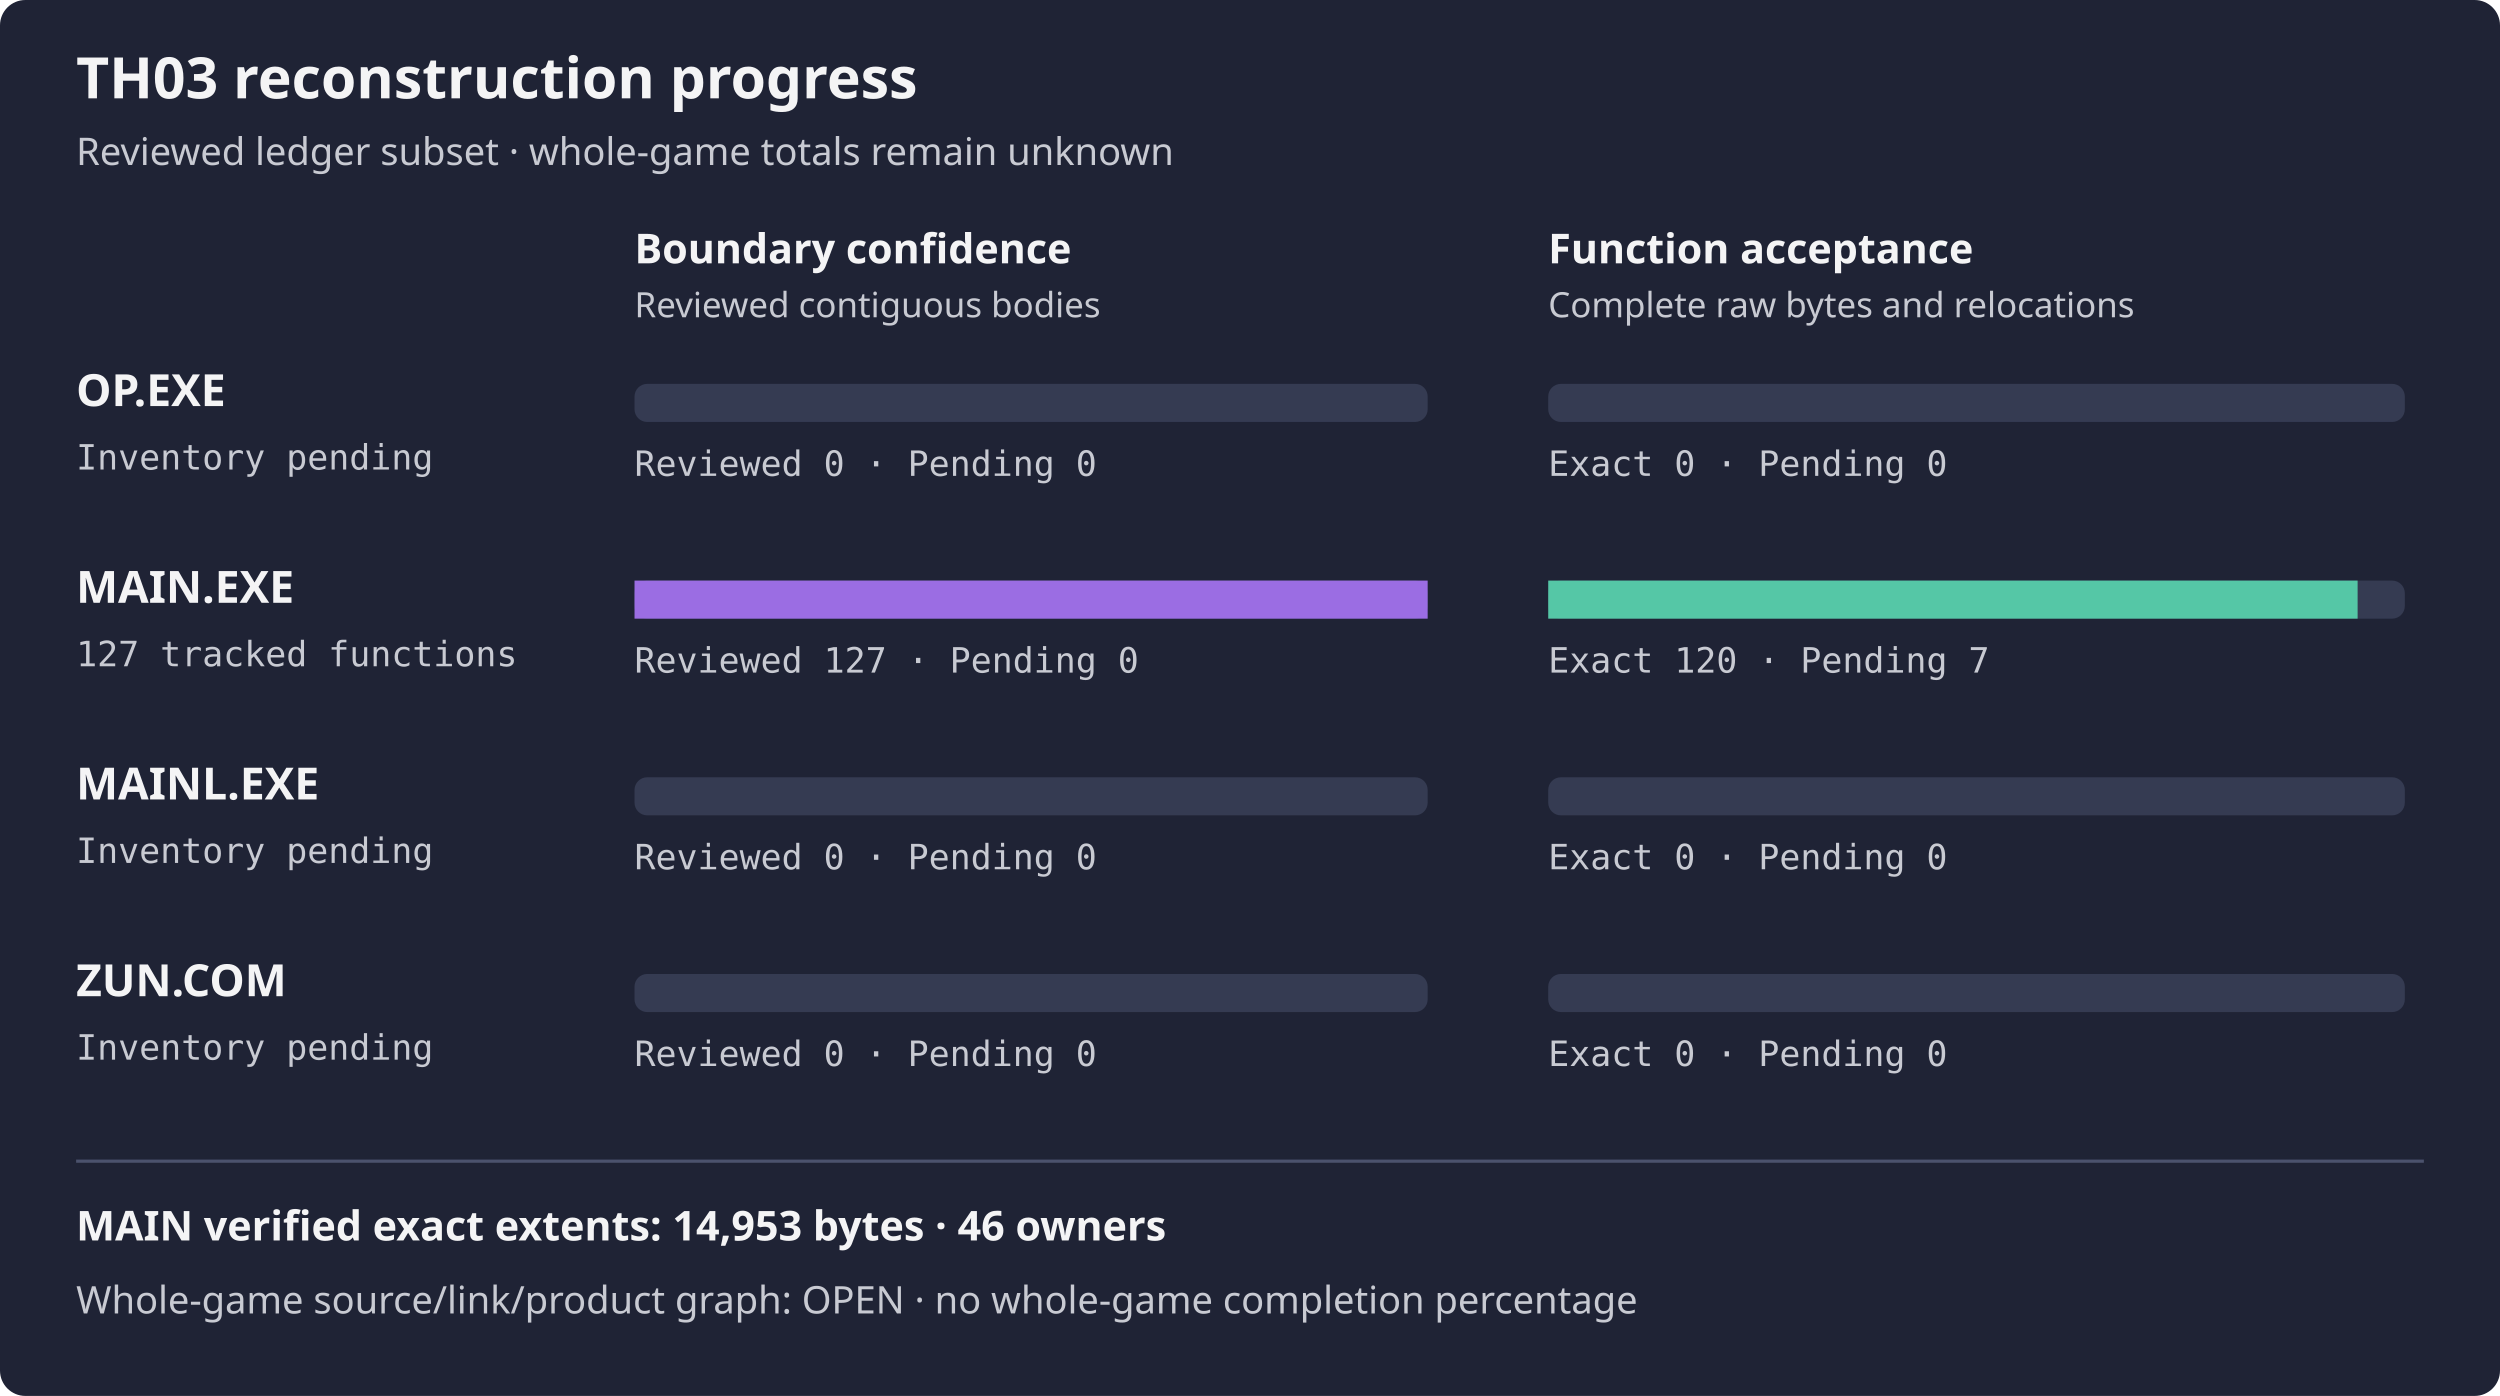
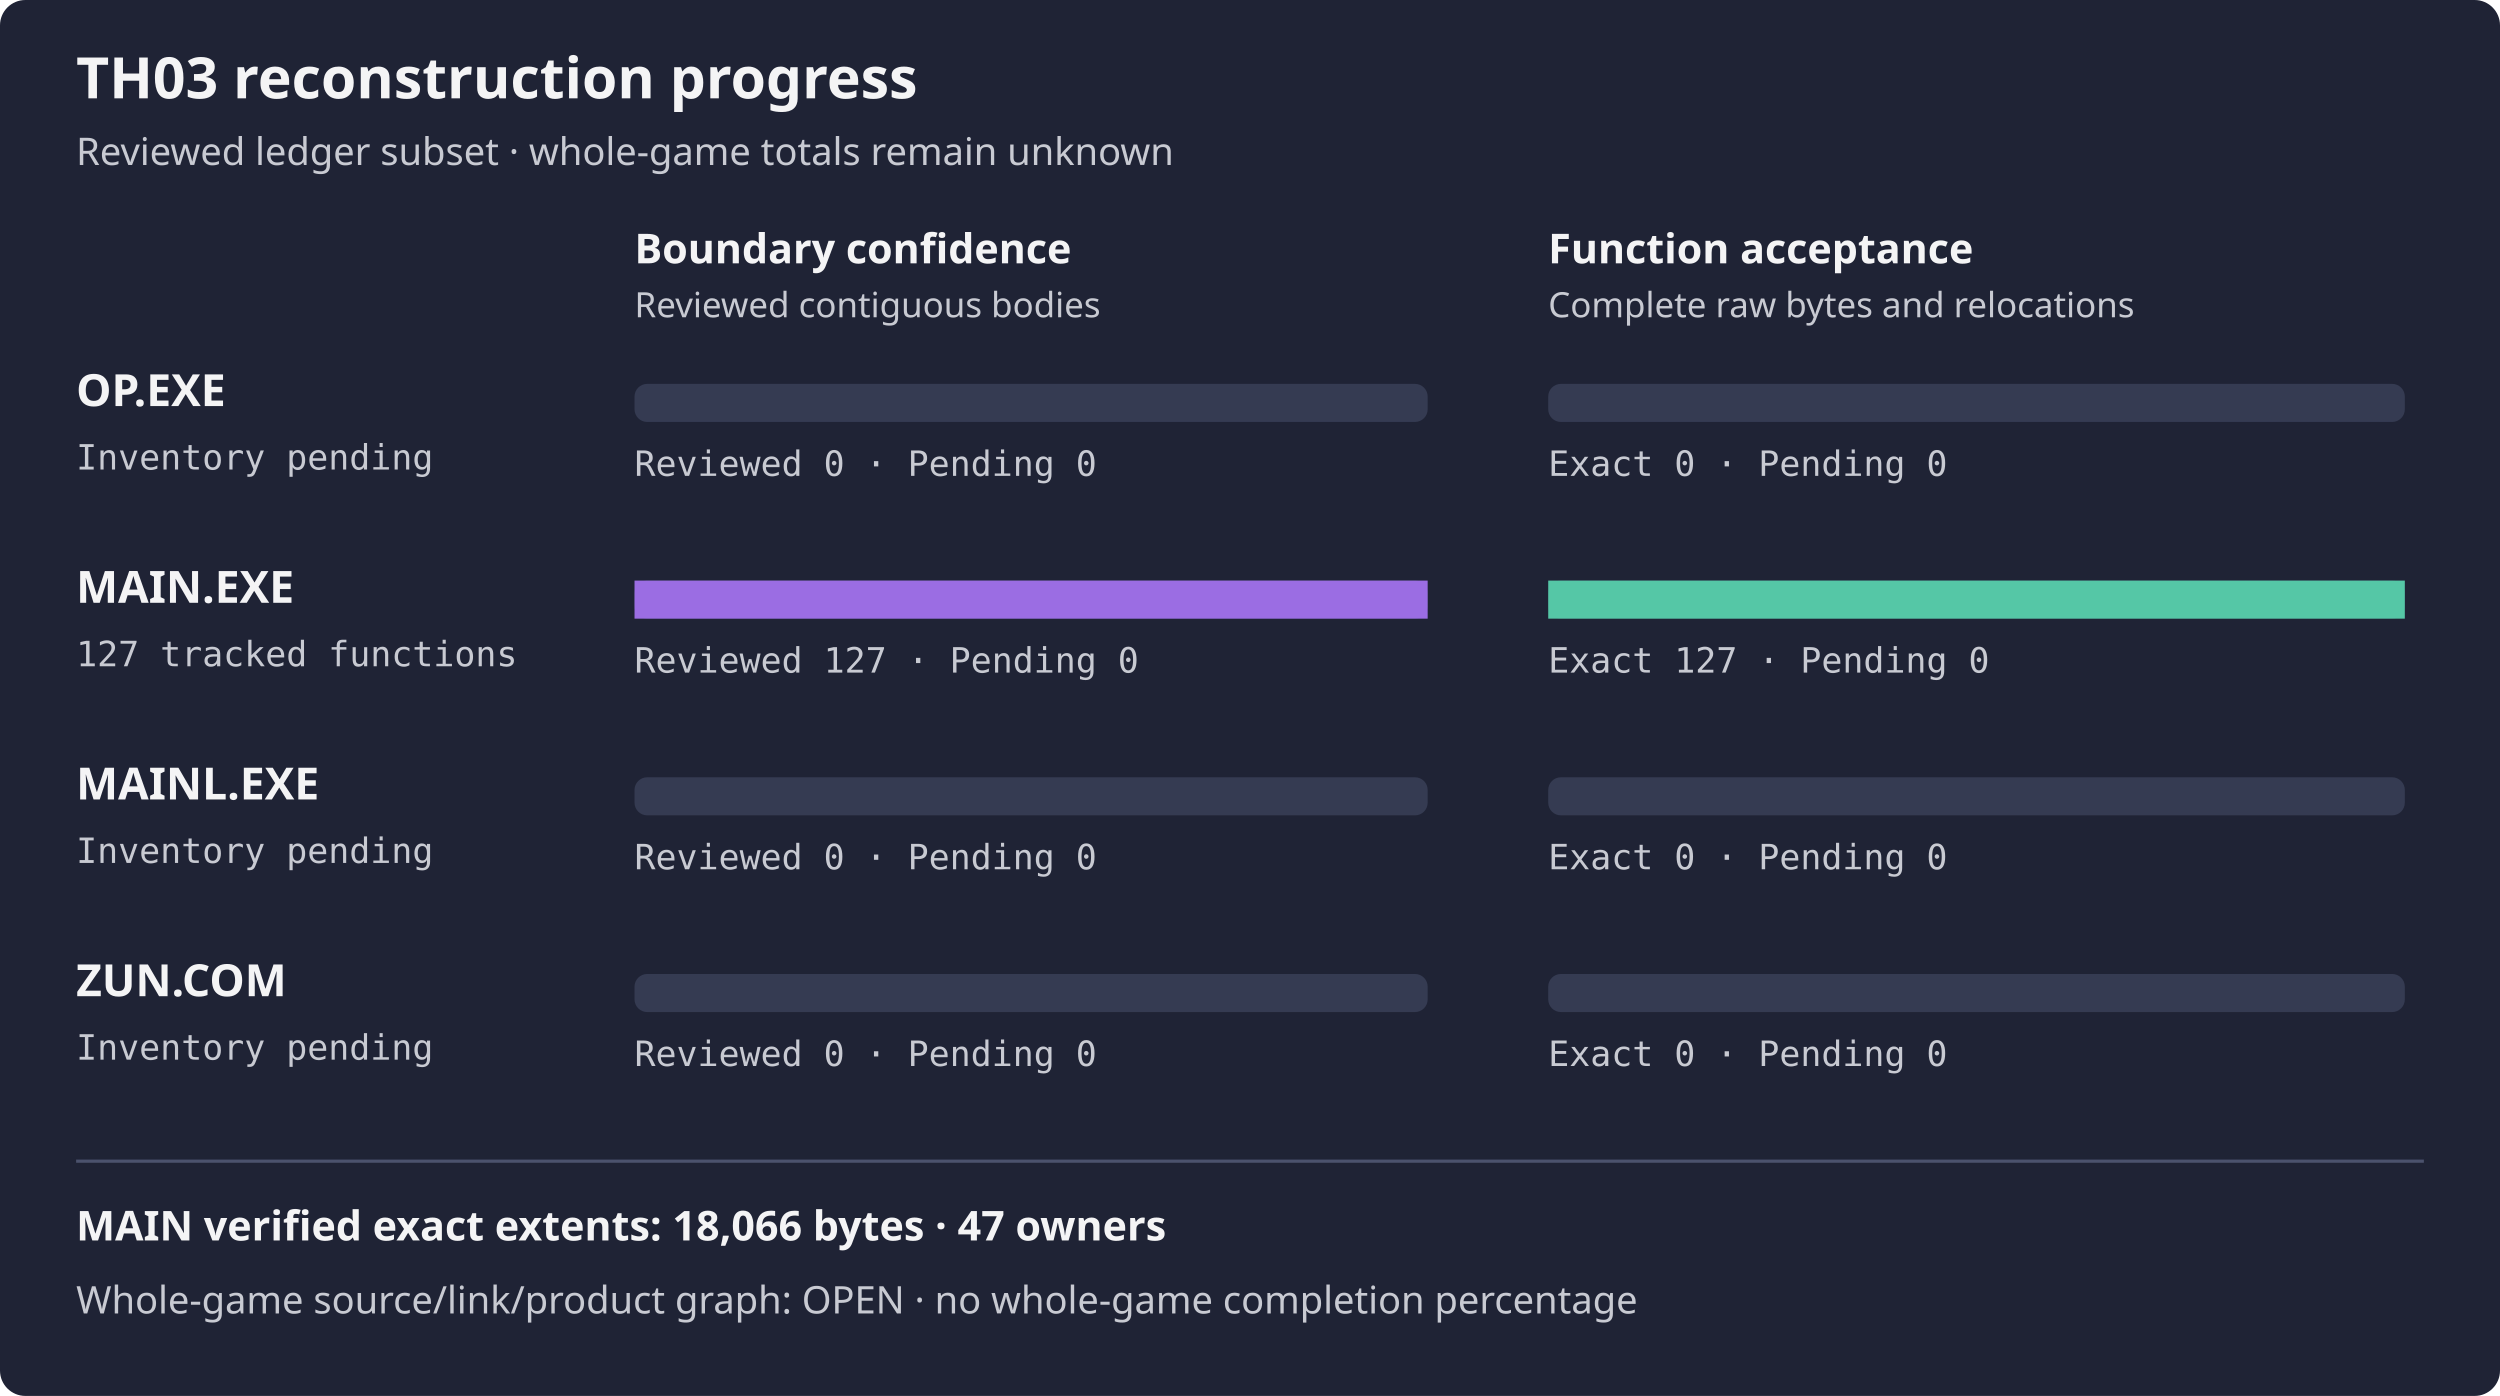
<svg xmlns="http://www.w3.org/2000/svg" width="788" height="440" viewBox="0 0 788 440" role="img" aria-label="TH03 reviewed subset reconstruction progress">
  <rect width="788" height="440" rx="8" fill="#1f2335" />
  <text x="24" y="31" fill="#f4f4f5" font-family="sans-serif" font-size="18" font-weight="600">TH03 reconstruction progress</text>
  <text x="24" y="52" fill="#c8cad2" font-family="sans-serif" font-size="12">Reviewed ledger subset · whole-game totals remain unknown</text>
  <text x="200" y="83" fill="#f4f4f5" font-family="sans-serif" font-size="13" font-weight="600">Boundary confidence</text>
  <text x="488" y="83" fill="#f4f4f5" font-family="sans-serif" font-size="13" font-weight="600">Function acceptance</text>
  <text x="200" y="100" fill="#c8cad2" font-family="sans-serif" font-size="11">Reviewed contiguous bodies</text>
  <text x="488" y="100" fill="#c8cad2" font-family="sans-serif" font-size="11">Complete raw bytes and relocations</text>
  <text x="24" y="128" fill="#f4f4f5" font-family="sans-serif" font-size="14" font-weight="600">OP.EXE</text>
  <text x="24" y="148" fill="#c8cad2" font-family="monospace" font-size="11">Inventory pending</text>
  <rect x="200" y="121" width="250" height="12" rx="4" fill="#353b52" />
  <rect x="488" y="121" width="270" height="12" rx="4" fill="#353b52" />
  <rect x="200" y="121" width="0.00" height="12" fill="#9b6de3" />
  <rect x="488" y="121" width="0.00" height="12" fill="#55c7a6" />
  <text x="200" y="150" fill="#c8cad2" font-family="monospace" font-size="11">Reviewed 0 · Pending 0</text>
  <text x="488" y="150" fill="#c8cad2" font-family="monospace" font-size="11">Exact 0 · Pending 0</text>
  <text x="24" y="190" fill="#f4f4f5" font-family="sans-serif" font-size="14" font-weight="600">MAIN.EXE</text>
  <text x="24" y="210" fill="#c8cad2" font-family="monospace" font-size="11">127 tracked functions</text>
  <rect x="200" y="183" width="250" height="12" rx="4" fill="#353b52" />
  <rect x="488" y="183" width="270" height="12" rx="4" fill="#353b52" />
  <rect x="200" y="183" width="250.00" height="12" fill="#9b6de3" />
-   <rect x="488" y="183" width="255.12" height="12" fill="#55c7a6" />
+   <rect x="488" y="183" width="270.00" height="12" fill="#55c7a6" />
  <text x="200" y="212" fill="#c8cad2" font-family="monospace" font-size="11">Reviewed 127 · Pending 0</text>
-   <text x="488" y="212" fill="#c8cad2" font-family="monospace" font-size="11">Exact 120 · Pending 7</text>
+   <text x="488" y="212" fill="#c8cad2" font-family="monospace" font-size="11">Exact 127 · Pending 0</text>
  <text x="24" y="252" fill="#f4f4f5" font-family="sans-serif" font-size="14" font-weight="600">MAINL.EXE</text>
  <text x="24" y="272" fill="#c8cad2" font-family="monospace" font-size="11">Inventory pending</text>
  <rect x="200" y="245" width="250" height="12" rx="4" fill="#353b52" />
  <rect x="488" y="245" width="270" height="12" rx="4" fill="#353b52" />
  <rect x="200" y="245" width="0.00" height="12" fill="#9b6de3" />
  <rect x="488" y="245" width="0.00" height="12" fill="#55c7a6" />
  <text x="200" y="274" fill="#c8cad2" font-family="monospace" font-size="11">Reviewed 0 · Pending 0</text>
  <text x="488" y="274" fill="#c8cad2" font-family="monospace" font-size="11">Exact 0 · Pending 0</text>
  <text x="24" y="314" fill="#f4f4f5" font-family="sans-serif" font-size="14" font-weight="600">ZUN.COM</text>
  <text x="24" y="334" fill="#c8cad2" font-family="monospace" font-size="11">Inventory pending</text>
  <rect x="200" y="307" width="250" height="12" rx="4" fill="#353b52" />
  <rect x="488" y="307" width="270" height="12" rx="4" fill="#353b52" />
  <rect x="200" y="307" width="0.00" height="12" fill="#9b6de3" />
  <rect x="488" y="307" width="0.00" height="12" fill="#55c7a6" />
  <text x="200" y="336" fill="#c8cad2" font-family="monospace" font-size="11">Reviewed 0 · Pending 0</text>
  <text x="488" y="336" fill="#c8cad2" font-family="monospace" font-size="11">Exact 0 · Pending 0</text>
  <path d="M24 366 H764" stroke="#4b526d" />
-   <text x="24" y="391" fill="#f4f4f5" font-family="sans-serif" font-size="13" font-weight="600">MAIN verified exact extents: 14,953 bytes · 46 owners</text>
+   <text x="24" y="391" fill="#f4f4f5" font-family="sans-serif" font-size="13" font-weight="600">MAIN verified exact extents: 18,066 bytes · 47 owners</text>
  <text x="24" y="414" fill="#c8cad2" font-family="sans-serif" font-size="12">Whole-game source/link/product graph: OPEN · no whole-game completion percentage</text>
</svg>
